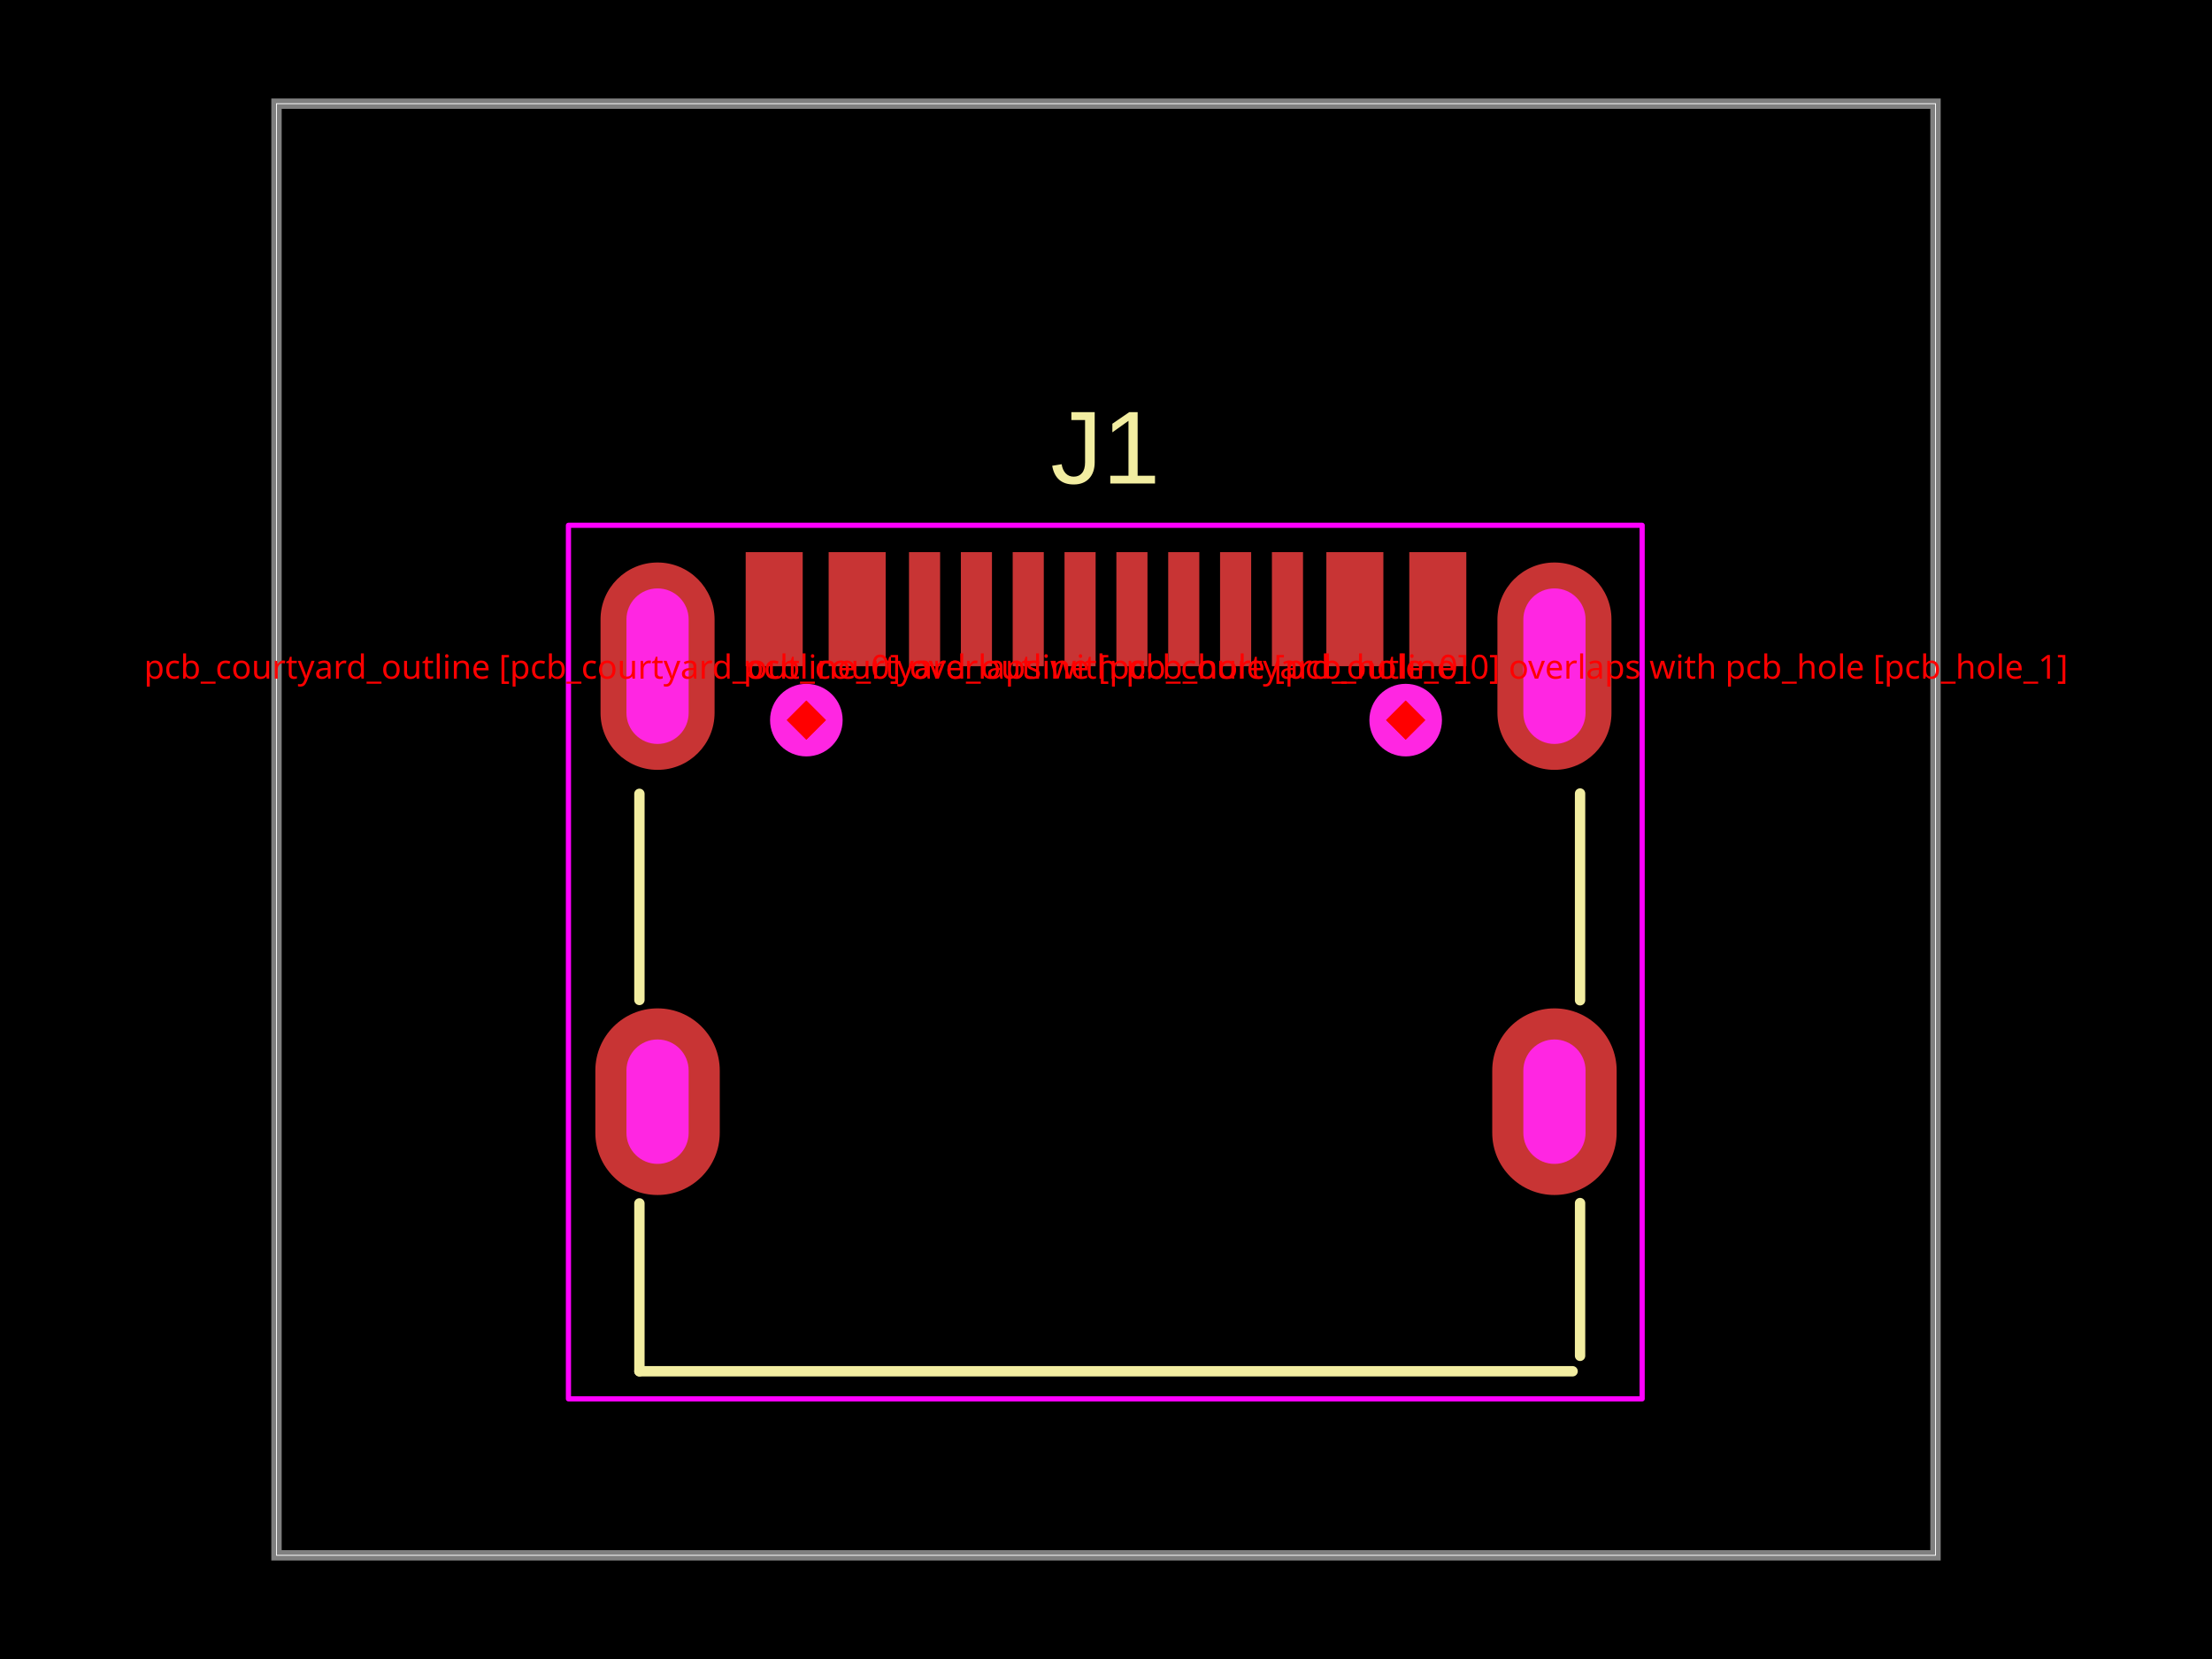
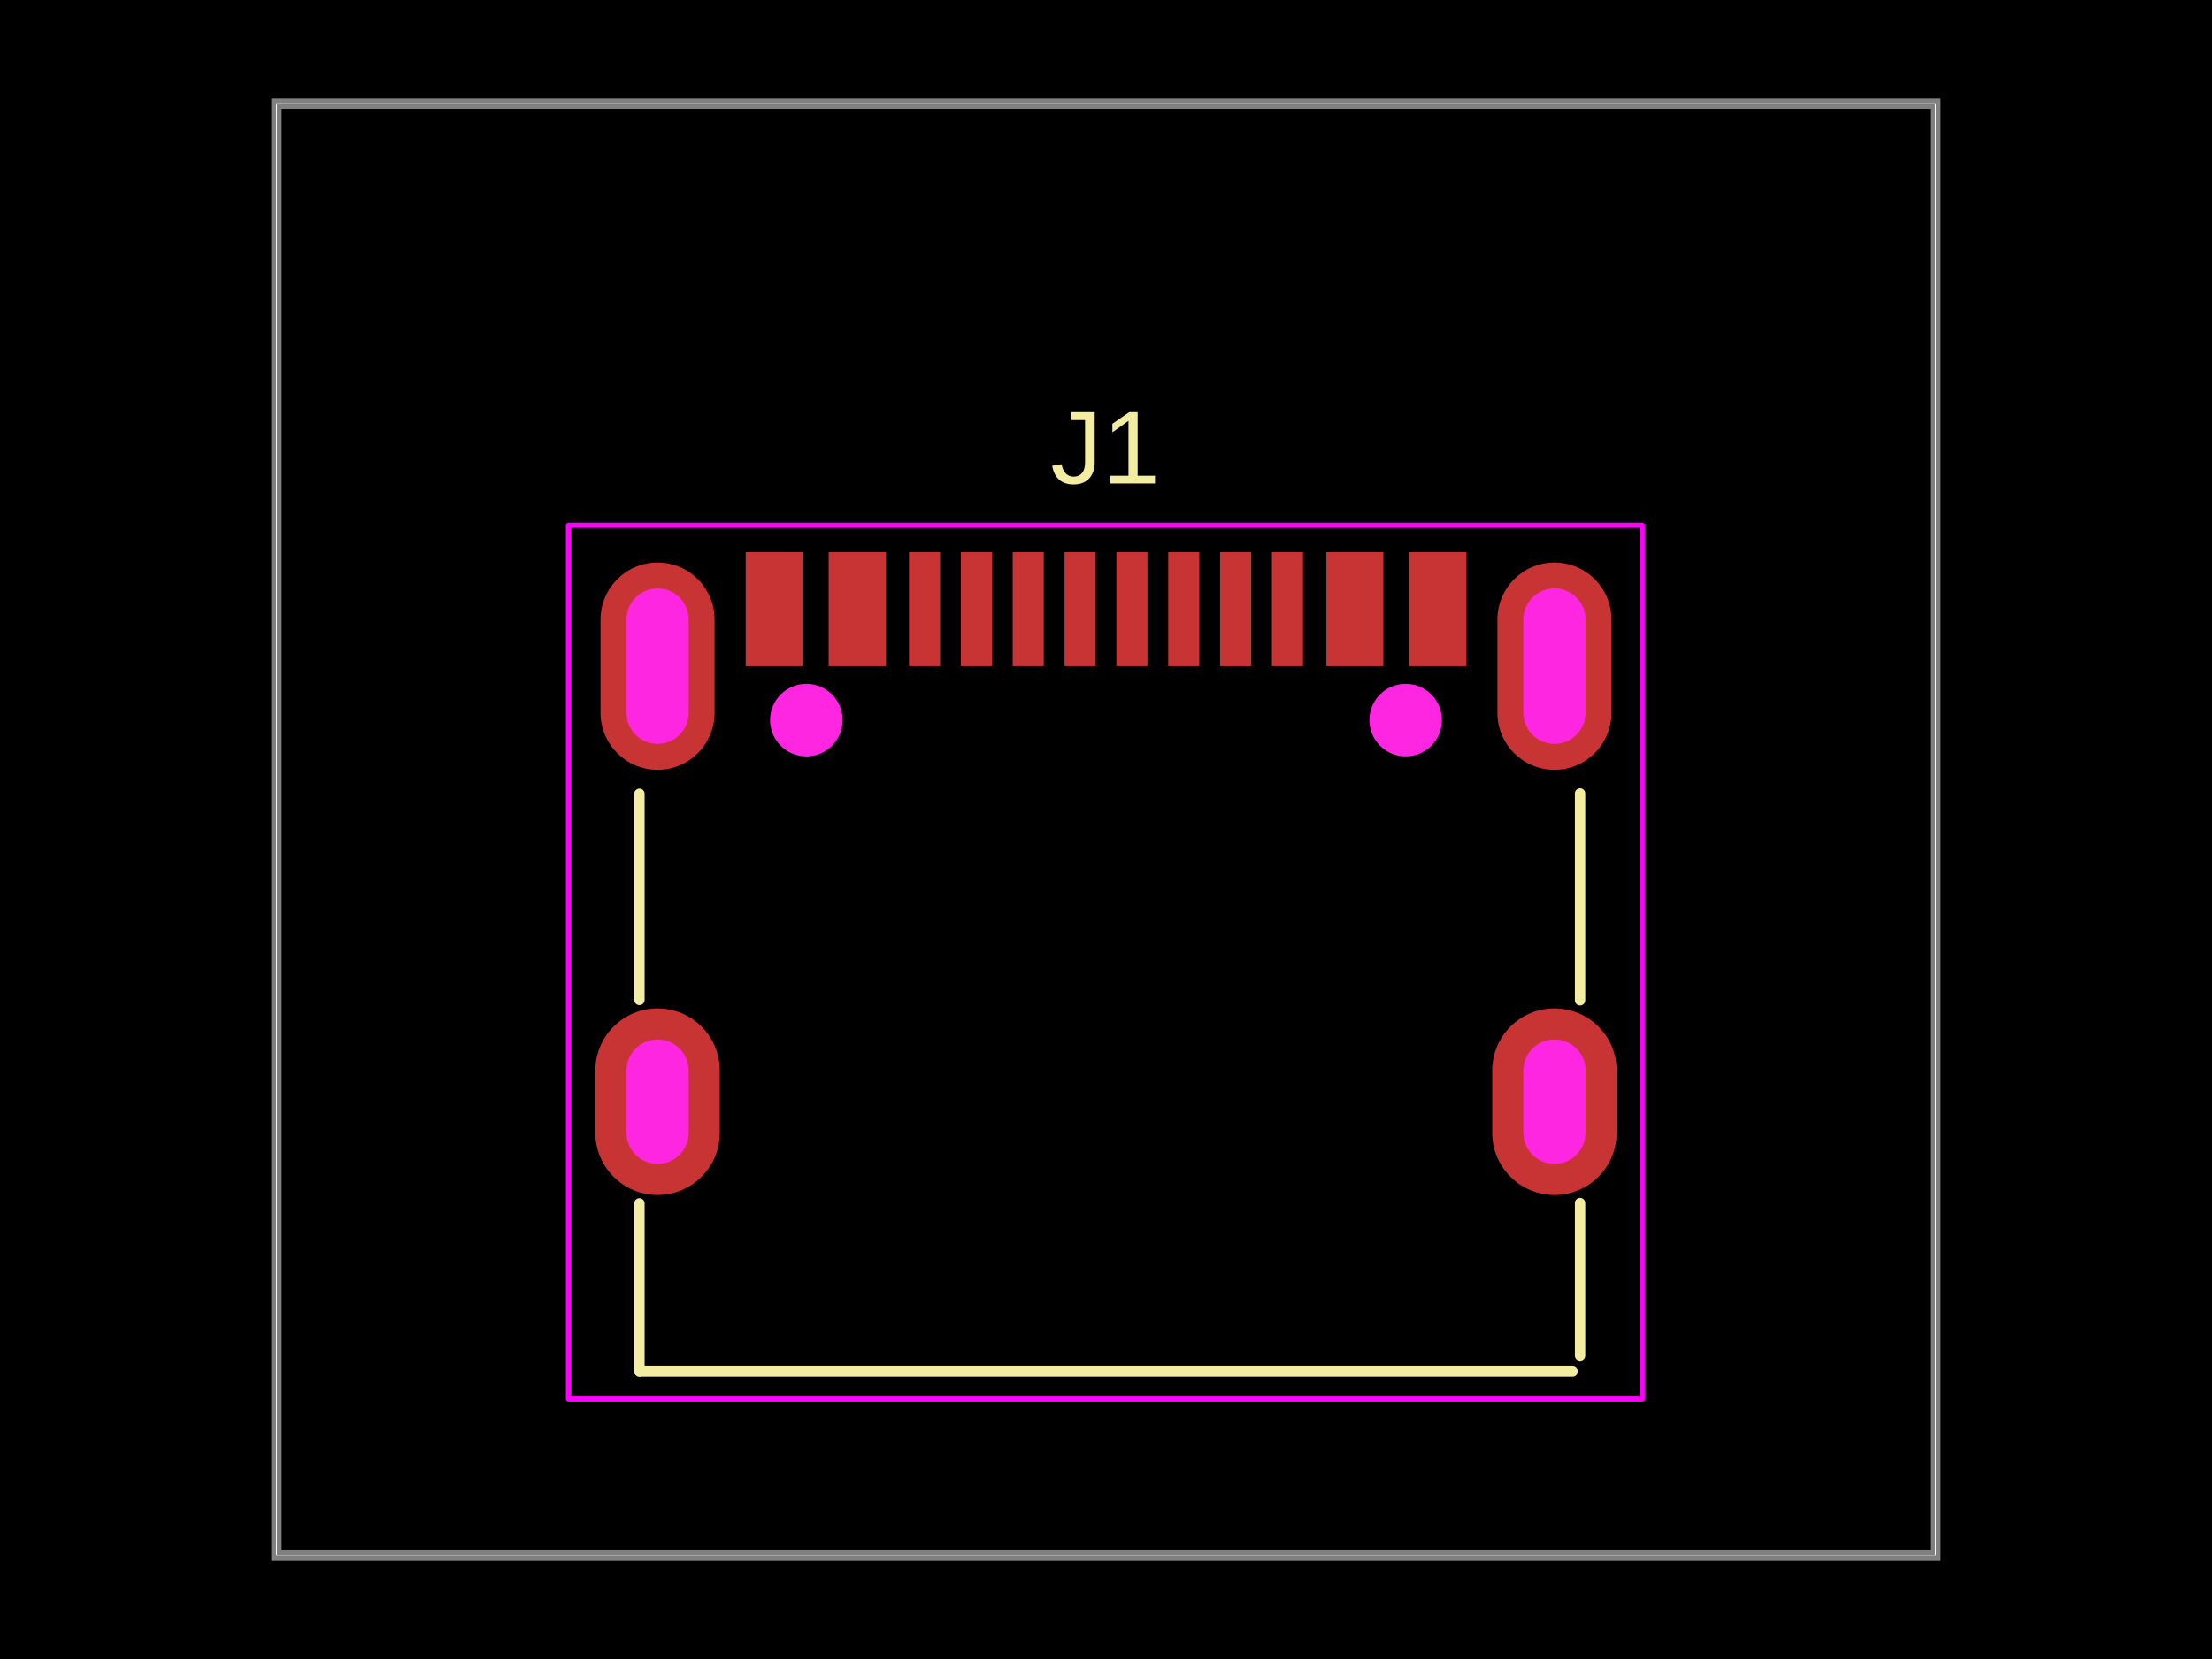
<svg xmlns="http://www.w3.org/2000/svg" width="800" height="600" data-software-used-string="@tscircuit/core@0.0.1187">
  <style />
  <rect class="boundary" x="0" y="0" fill="#000" width="800" height="600" data-type="pcb_background" data-pcb-layer="global" />
  <rect class="pcb-boundary" fill="none" stroke="#fff" stroke-width="0.3" x="100" y="37.5" width="600" height="525" data-type="pcb_boundary" data-pcb-layer="global" />
  <path class="pcb-board" d="M 100 562.5 L 700 562.5 L 700 37.5 L 100 37.5 Z" fill="none" stroke="rgba(255, 255, 255, 0.5)" stroke-width="3.75" data-type="pcb_board" data-pcb-layer="board" />
  <rect class="pcb-pad" fill="rgb(200, 52, 52)" x="269.687" y="199.687" width="20.625" height="41.25" data-type="pcb_smtpad" data-pcb-layer="top" />
  <rect class="pcb-pad" fill="rgb(200, 52, 52)" x="299.69" y="199.687" width="20.625" height="41.25" data-type="pcb_smtpad" data-pcb-layer="top" />
  <rect class="pcb-pad" fill="rgb(200, 52, 52)" x="328.753" y="199.687" width="11.25" height="41.25" data-type="pcb_smtpad" data-pcb-layer="top" />
  <rect class="pcb-pad" fill="rgb(200, 52, 52)" x="347.507" y="199.687" width="11.25" height="41.25" data-type="pcb_smtpad" data-pcb-layer="top" />
  <rect class="pcb-pad" fill="rgb(200, 52, 52)" x="366.252" y="199.687" width="11.25" height="41.25" data-type="pcb_smtpad" data-pcb-layer="top" />
  <rect class="pcb-pad" fill="rgb(200, 52, 52)" x="384.998" y="199.687" width="11.25" height="41.25" data-type="pcb_smtpad" data-pcb-layer="top" />
  <rect class="pcb-pad" fill="rgb(200, 52, 52)" x="403.752" y="199.687" width="11.25" height="41.25" data-type="pcb_smtpad" data-pcb-layer="top" />
  <rect class="pcb-pad" fill="rgb(200, 52, 52)" x="422.498" y="199.687" width="11.25" height="41.25" data-type="pcb_smtpad" data-pcb-layer="top" />
  <rect class="pcb-pad" fill="rgb(200, 52, 52)" x="441.252" y="199.687" width="11.25" height="41.25" data-type="pcb_smtpad" data-pcb-layer="top" />
  <rect class="pcb-pad" fill="rgb(200, 52, 52)" x="460.007" y="199.687" width="11.25" height="41.25" data-type="pcb_smtpad" data-pcb-layer="top" />
  <rect class="pcb-pad" fill="rgb(200, 52, 52)" x="479.694" y="199.687" width="20.625" height="41.25" data-type="pcb_smtpad" data-pcb-layer="top" />
  <rect class="pcb-pad" fill="rgb(200, 52, 52)" x="509.688" y="199.687" width="20.625" height="41.25" data-type="pcb_smtpad" data-pcb-layer="top" />
  <path class="pcb-silkscreen pcb-silkscreen-top" d="M 571.453 361.761 L 571.453 286.987" fill="none" stroke="#f2eda1" stroke-width="3.75" stroke-linecap="round" stroke-linejoin="round" data-pcb-component-id="pcb_component_0" data-pcb-silkscreen-path-id="pcb_silkscreen_path_0" data-type="pcb_silkscreen_path" data-pcb-layer="top" />
  <path class="pcb-silkscreen pcb-silkscreen-top" d="M 571.453 490.349 L 571.453 435.113" fill="none" stroke="#f2eda1" stroke-width="3.75" stroke-linecap="round" stroke-linejoin="round" data-pcb-component-id="pcb_component_0" data-pcb-silkscreen-path-id="pcb_silkscreen_path_1" data-type="pcb_silkscreen_path" data-pcb-layer="top" />
  <path class="pcb-silkscreen pcb-silkscreen-top" d="M 231.253 361.643 L 231.253 287.104" fill="none" stroke="#f2eda1" stroke-width="3.75" stroke-linecap="round" stroke-linejoin="round" data-pcb-component-id="pcb_component_0" data-pcb-silkscreen-path-id="pcb_silkscreen_path_2" data-type="pcb_silkscreen_path" data-pcb-layer="top" />
  <path class="pcb-silkscreen pcb-silkscreen-top" d="M 231.253 495.936 L 231.253 435.23" fill="none" stroke="#f2eda1" stroke-width="3.75" stroke-linecap="round" stroke-linejoin="round" data-pcb-component-id="pcb_component_0" data-pcb-silkscreen-path-id="pcb_silkscreen_path_3" data-type="pcb_silkscreen_path" data-pcb-layer="top" />
  <path class="pcb-silkscreen pcb-silkscreen-top" d="M 568.753 495.936 L 231.253 495.936" fill="none" stroke="#f2eda1" stroke-width="3.75" stroke-linecap="round" stroke-linejoin="round" data-pcb-component-id="pcb_component_0" data-pcb-silkscreen-path-id="pcb_silkscreen_path_4" data-type="pcb_silkscreen_path" data-pcb-layer="top" />
  <text x="0" y="0" dx="0" dy="0" fill="#f2eda1" font-family="Arial, sans-serif" font-size="37.5" text-anchor="middle" dominant-baseline="central" transform="matrix(1,0,0,1,399.7476,161.8565)" class="pcb-silkscreen-text pcb-silkscreen-top" data-pcb-silkscreen-text-id="pcb_component_0" stroke="none" data-type="pcb_silkscreen_text" data-pcb-layer="top">J1</text>
  <polygon points="205.588,189.981 593.908,189.981 593.908,505.911 205.588,505.911 205.588,189.981" class="pcb-courtyard-outline pcb-courtyard-top" data-pcb-courtyard-outline-id="pcb_courtyard_outline_0" data-type="pcb_courtyard_outline" data-pcb-layer="top" fill="none" stroke="#FF00FF" stroke-width="1.875" stroke-linejoin="round" />
  <g data-type="pcb_plated_hole" data-pcb-layer="through">
    <path class="pcb-hole-outer" fill="rgb(200, 52, 52)" d="M20.625,-16.875 v33.75 a20.625,20.625 0 0 1 -41.25,0 v-33.75 a20.625,20.625 0 0 1 41.25,0 z" transform="translate(237.8131 240.9331)" data-type="pcb_plated_hole" data-pcb-layer="top" />
    <path class="pcb-hole-inner" fill="#FF26E2" d="M11.25,-16.875 v33.75 a11.25,11.25 0 0 1 -22.5,0 v-33.75 a11.25,11.25 0 0 1 22.5,0 z" transform="translate(237.8131 240.9331)" data-type="pcb_plated_hole_drill" data-pcb-layer="drill" />
  </g>
  <g data-type="pcb_plated_hole" data-pcb-layer="through">
    <path class="pcb-hole-outer" fill="rgb(200, 52, 52)" d="M20.625,-16.875 v33.75 a20.625,20.625 0 0 1 -41.25,0 v-33.75 a20.625,20.625 0 0 1 41.25,0 z" transform="translate(562.1869 240.9331)" data-type="pcb_plated_hole" data-pcb-layer="top" />
    <path class="pcb-hole-inner" fill="#FF26E2" d="M11.25,-16.875 v33.75 a11.25,11.25 0 0 1 -22.5,0 v-33.75 a11.25,11.25 0 0 1 22.5,0 z" transform="translate(562.1869 240.9331)" data-type="pcb_plated_hole_drill" data-pcb-layer="drill" />
  </g>
  <g data-type="pcb_plated_hole" data-pcb-layer="through">
    <path class="pcb-hole-outer" fill="rgb(200, 52, 52)" d="M22.5,-11.25 v22.5 a22.5,22.5 0 0 1 -45,0 v-22.5 a22.5,22.5 0 0 1 45,0 z" transform="translate(237.8131 398.4385)" data-type="pcb_plated_hole" data-pcb-layer="top" />
    <path class="pcb-hole-inner" fill="#FF26E2" d="M11.25,-11.25 v22.5 a11.25,11.25 0 0 1 -22.5,0 v-22.5 a11.25,11.25 0 0 1 22.5,0 z" transform="translate(237.8131 398.4385)" data-type="pcb_plated_hole_drill" data-pcb-layer="drill" />
  </g>
  <g data-type="pcb_plated_hole" data-pcb-layer="through">
    <path class="pcb-hole-outer" fill="rgb(200, 52, 52)" d="M22.5,-11.25 v22.5 a22.5,22.5 0 0 1 -45,0 v-22.5 a22.5,22.5 0 0 1 45,0 z" transform="translate(562.1869 398.4385)" data-type="pcb_plated_hole" data-pcb-layer="top" />
    <path class="pcb-hole-inner" fill="#FF26E2" d="M11.25,-11.25 v22.5 a11.25,11.25 0 0 1 -22.5,0 v-22.5 a11.25,11.25 0 0 1 22.5,0 z" transform="translate(562.1869 398.4385)" data-type="pcb_plated_hole_drill" data-pcb-layer="drill" />
  </g>
  <circle class="pcb-hole" cx="291.629" cy="260.44" r="13.125" fill="#FF26E2" data-type="pcb_hole" data-pcb-layer="drill" />
  <circle class="pcb-hole" cx="508.38" cy="260.44" r="13.125" fill="#FF26E2" data-type="pcb_hole" data-pcb-layer="drill" />
-   <rect x="286.629" y="255.44" width="10" height="10" fill="red" transform="rotate(45 291.6293 260.4403)" data-type="pcb_footprint_overlap_error" data-pcb-layer="overlay" />
-   <text x="291.629" y="245.44" fill="red" font-family="sans-serif" font-size="12" text-anchor="middle" data-type="pcb_footprint_overlap_error" data-pcb-layer="overlay">pcb_courtyard_outline [pcb_courtyard_outline_0] overlaps with pcb_hole [pcb_hole_0]</text>
-   <rect x="286.629" y="255.44" width="10" height="10" fill="red" transform="rotate(45 291.6293 260.4403)" data-type="pcb_footprint_overlap_error" data-pcb-layer="overlay" />
-   <rect x="503.38" y="255.44" width="10" height="10" fill="red" transform="rotate(45 508.3802 260.4403)" data-type="pcb_footprint_overlap_error" data-pcb-layer="overlay" />
-   <text x="508.38" y="245.44" fill="red" font-family="sans-serif" font-size="12" text-anchor="middle" data-type="pcb_footprint_overlap_error" data-pcb-layer="overlay">pcb_courtyard_outline [pcb_courtyard_outline_0] overlaps with pcb_hole [pcb_hole_1]</text>
-   <rect x="503.38" y="255.44" width="10" height="10" fill="red" transform="rotate(45 508.3802 260.4403)" data-type="pcb_footprint_overlap_error" data-pcb-layer="overlay" />
</svg>
